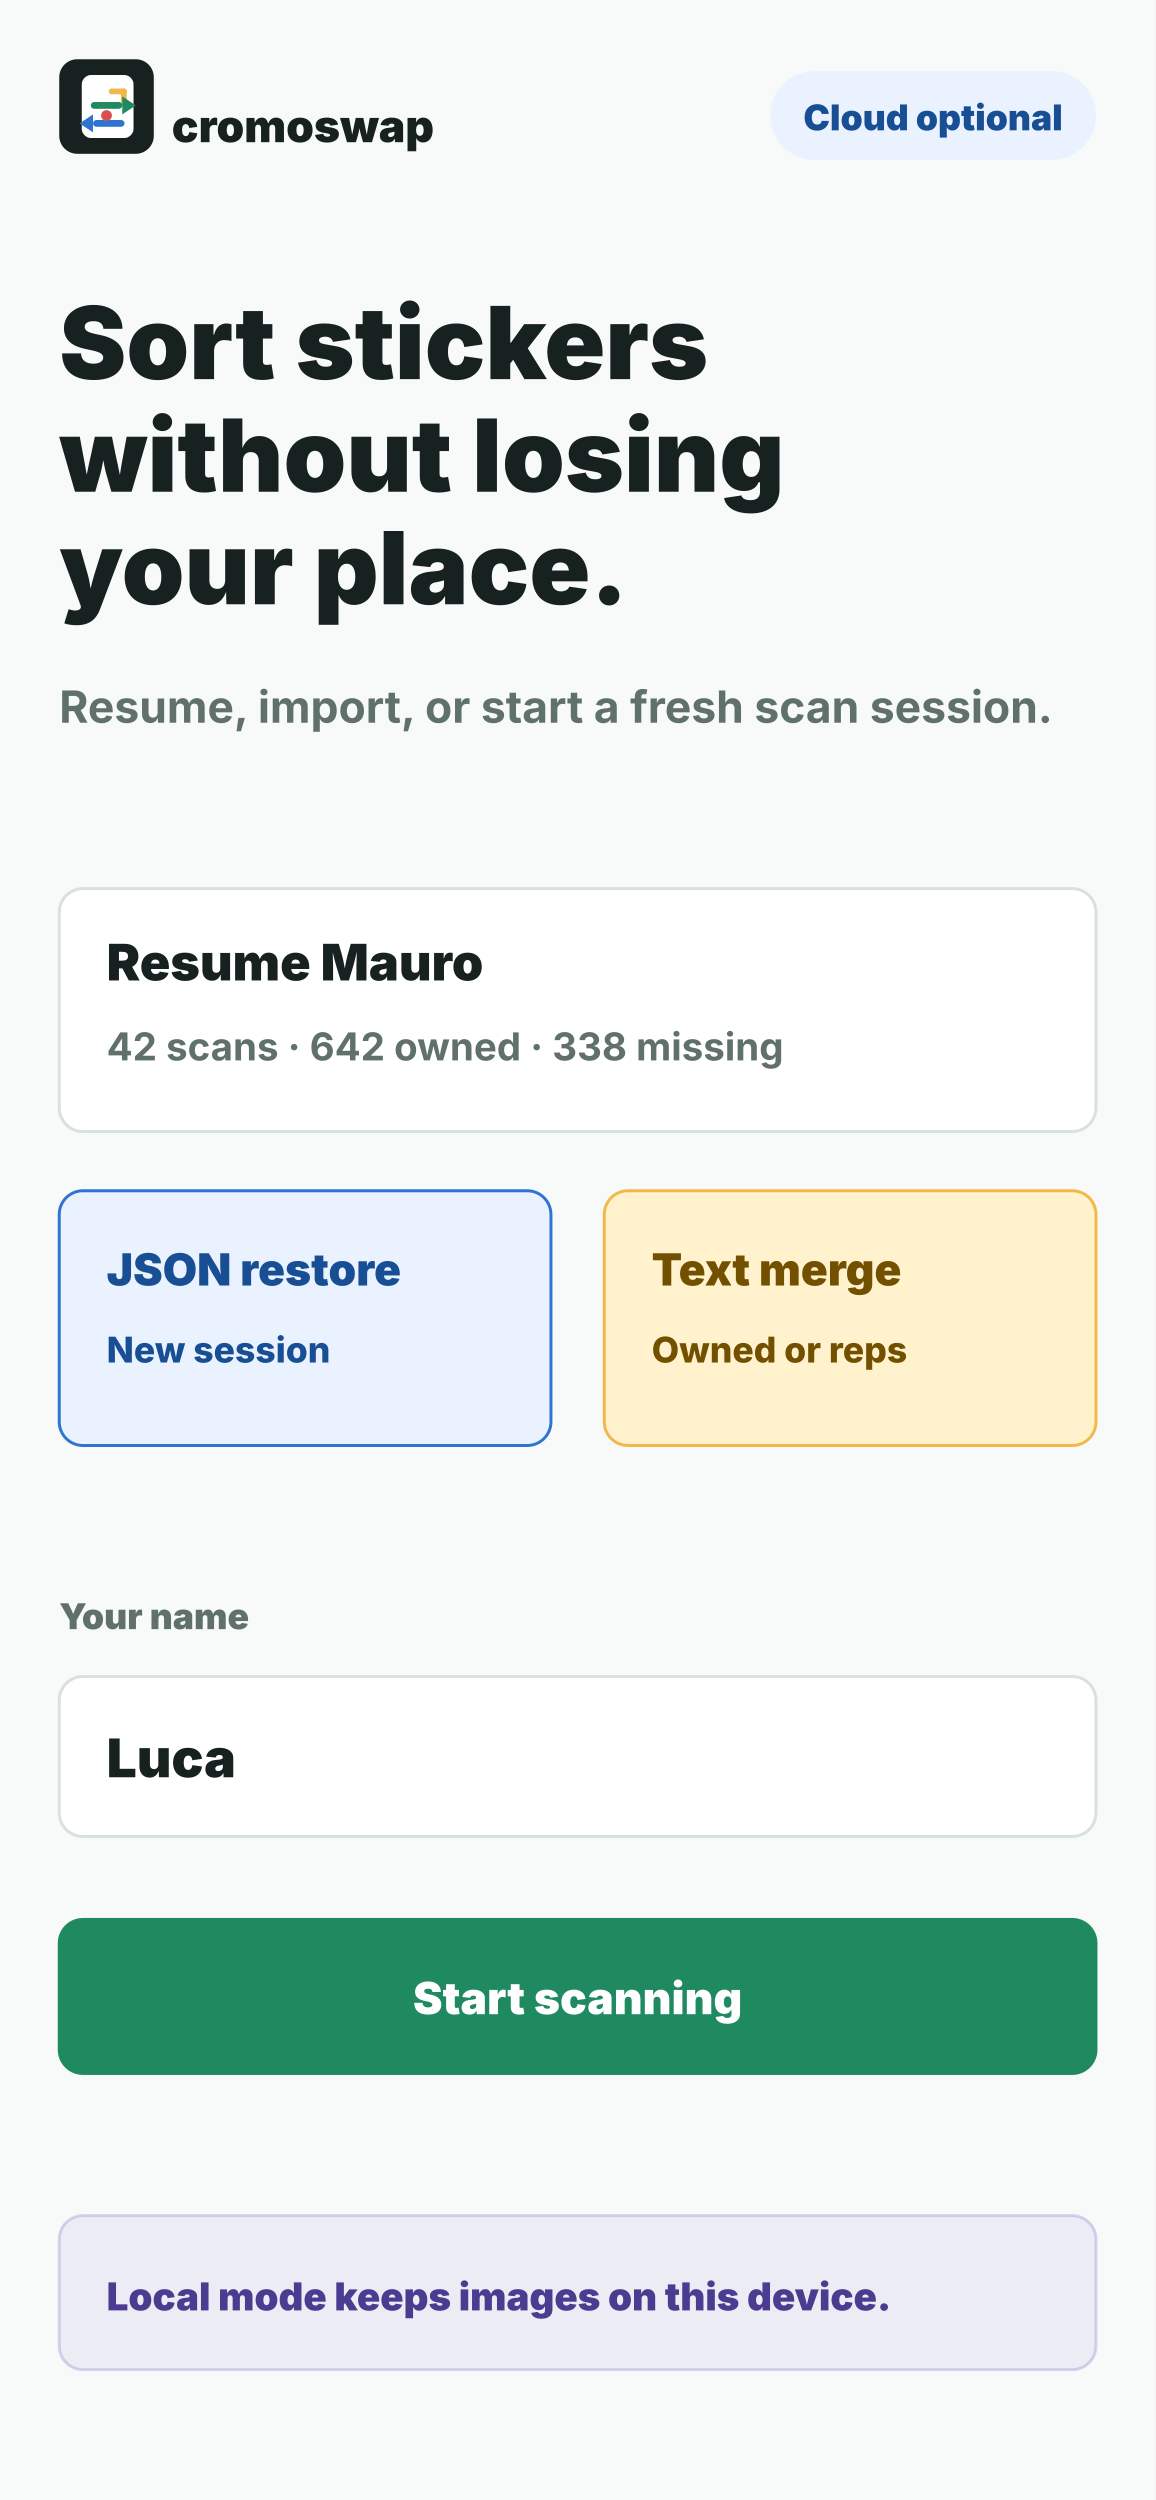
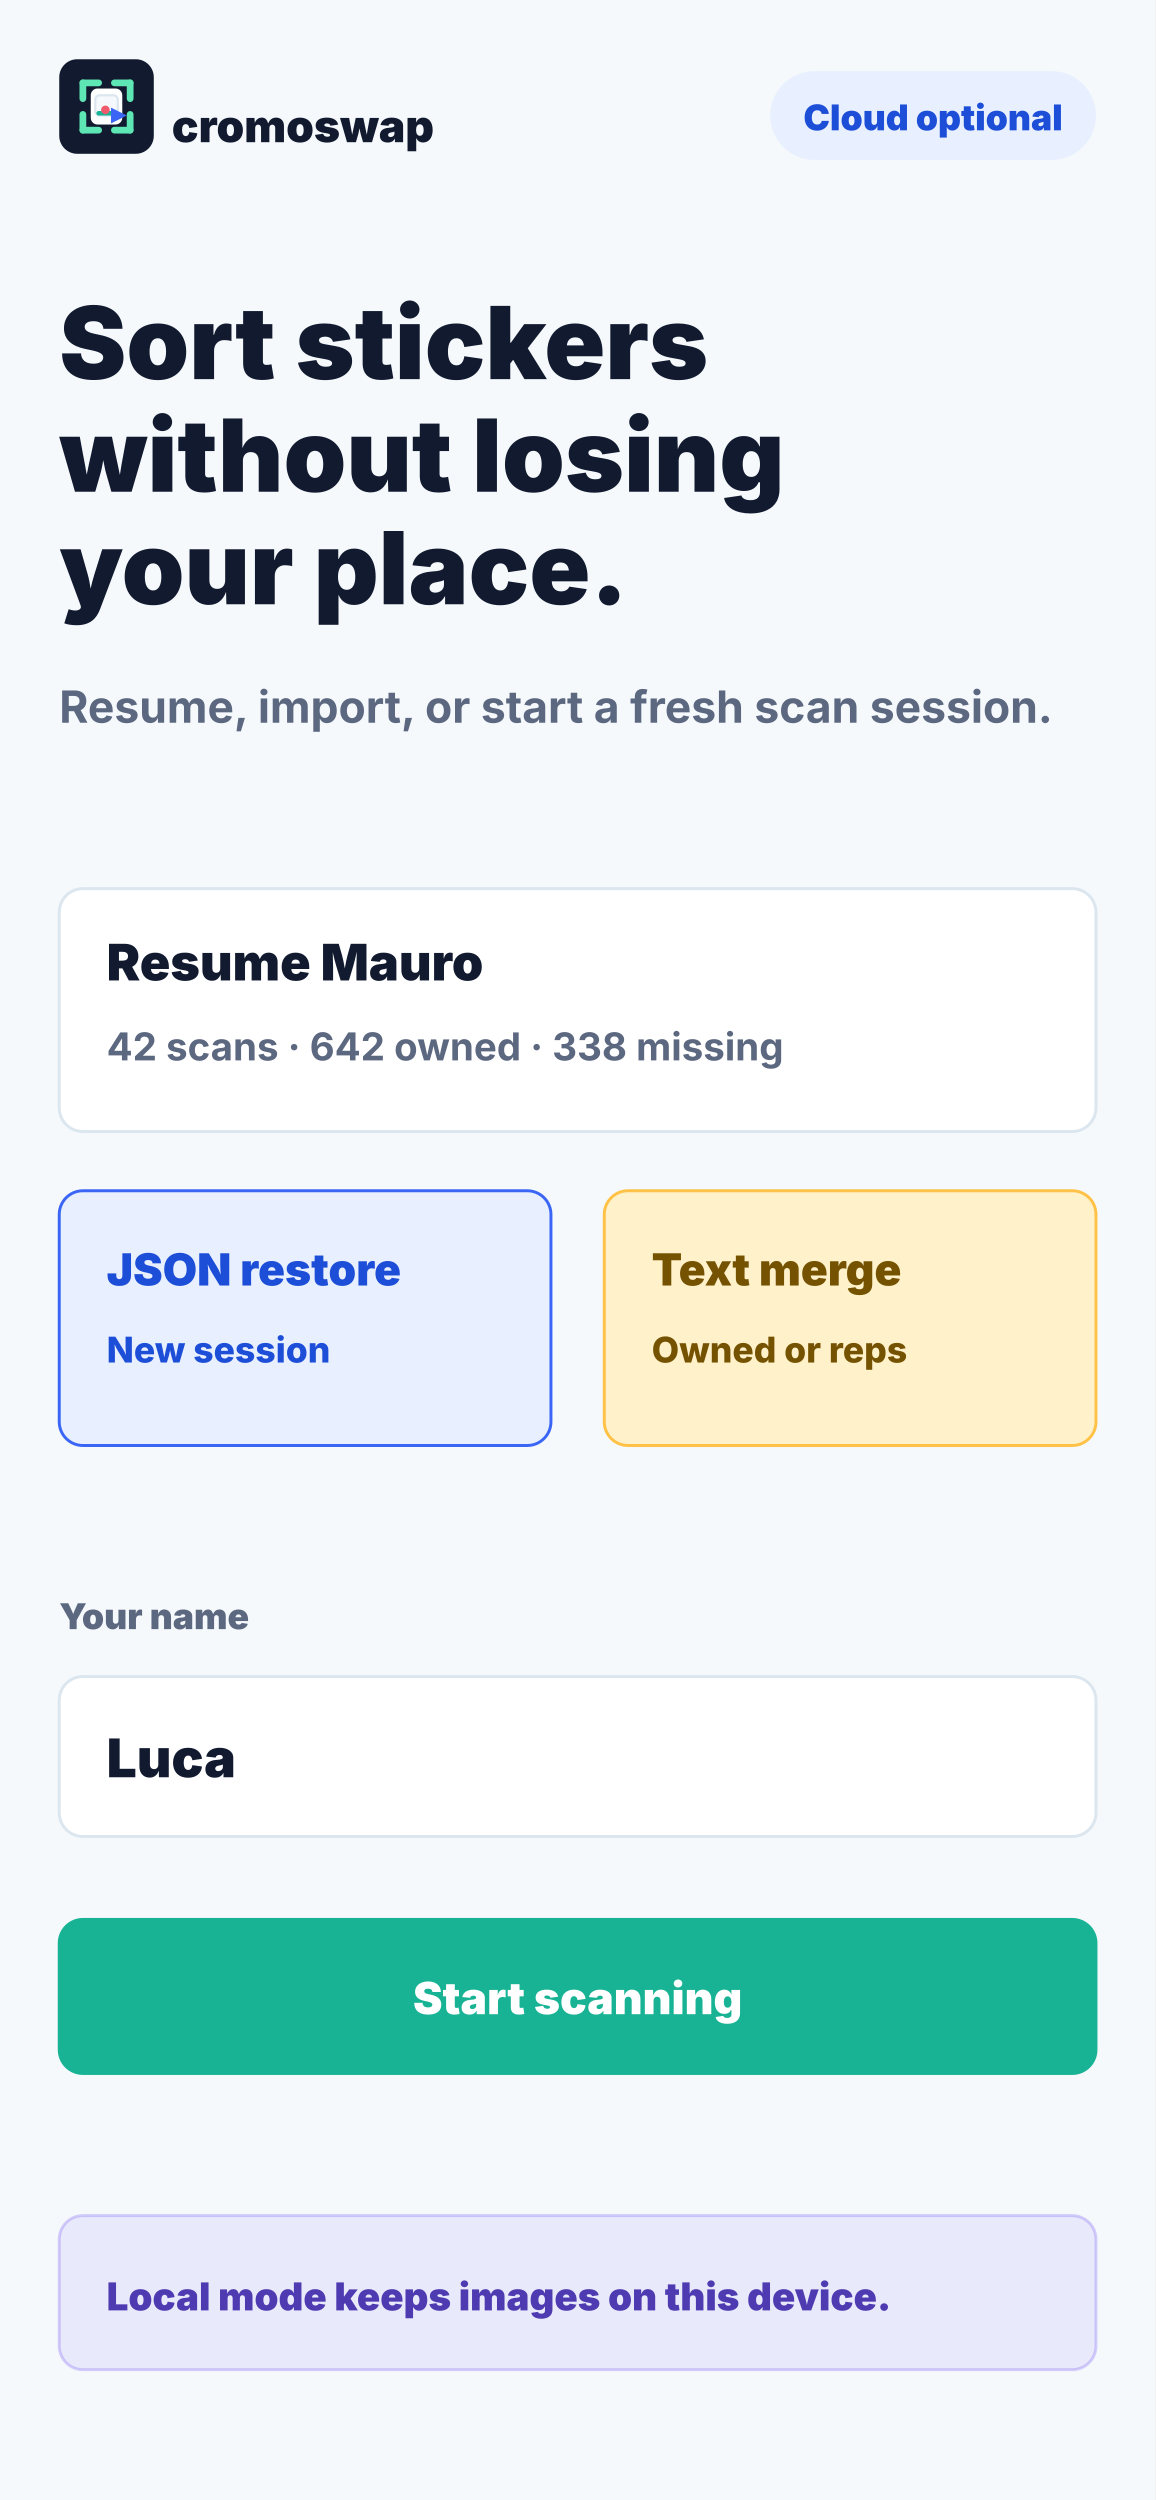
<svg xmlns="http://www.w3.org/2000/svg" width="1170" height="2532" viewBox="0 0 390 844">
-   <rect x="0" y="0" width="390" height="844" rx="0" fill="#f7faf8" stroke="none" />
+   <rect x="0" y="0" width="390" height="844" rx="0" fill="#f5f9fc" stroke="none" />
  <g transform="translate(20 20) scale(0.76)">
-     <rect x="0" y="0" width="42" height="42" rx="8" fill="#17211f" stroke="none" />
-     <path d="M14 7h15c2 0 4 2 4 4v20c0 2-2 4-4 4H14c-2 0-4-2-4-4V11c0-2 2-4 4-4Z" fill="#ffffff" />
-     <rect x="22" y="13" width="8" height="2.6" rx="1.3" fill="#f2b84b" />
-     <rect x="27.4" y="13" width="2.6" height="8" rx="1.3" fill="#f2b84b" />
-     <rect x="14" y="19" width="14" height="3" rx="1.5" fill="#1f8a5f" />
-     <path d="M28 16.5 34 20.5 28 24.5Z" fill="#1f8a5f" />
-     <rect x="15" y="27" width="14" height="3" rx="1.5" fill="#2f74d0" />
-     <path d="M15 24.5 9 28.5 15 32.5Z" fill="#2f74d0" />
-     <circle cx="21" cy="25" r="2.4" fill="#d94f4f" />
+     <rect x="0" y="0" width="42" height="42" rx="8" fill="#121a2f" stroke="none" />
+     <rect x="9" y="9" width="10" height="3" rx="1.5" fill="#5ee6b5" stroke="none" />
+     <rect x="9" y="9" width="3" height="10" rx="1.5" fill="#5ee6b5" stroke="none" />
+     <rect x="23" y="9" width="10" height="3" rx="1.5" fill="#5ee6b5" stroke="none" />
+     <rect x="30" y="9" width="3" height="10" rx="1.5" fill="#5ee6b5" stroke="none" />
+     <rect x="9" y="30" width="10" height="3" rx="1.5" fill="#5ee6b5" stroke="none" />
+     <rect x="9" y="23" width="3" height="10" rx="1.5" fill="#5ee6b5" stroke="none" />
+     <rect x="23" y="30" width="10" height="3" rx="1.5" fill="#5ee6b5" stroke="none" />
+     <rect x="30" y="23" width="3" height="10" rx="1.5" fill="#5ee6b5" stroke="none" />
+     <rect x="14" y="13" width="14" height="16" rx="3" fill="#ffffff" stroke="none" />
+     <rect x="16" y="16" width="10" height="9" rx="2" fill="#f5f9fc" stroke="#dce6ef" stroke-width="1" />
+     <path d="M17.5 24h6" stroke="#18b394" stroke-width="2" stroke-linecap="round" />
+     <path d="M23 21.5 30 25 23 28.5Z" fill="#3b66f5" />
+     <circle cx="20.5" cy="22.5" r="1.9" fill="#ef5a6d" />
  </g>
-   <text x="58" y="48" fill="#17211f" font-family="Inter, ui-sans-serif, system-ui, -apple-system, BlinkMacSystemFont, Segoe UI, sans-serif" font-size="15" font-weight="900" letter-spacing="0">cromoswap</text>
-   <rect x="260" y="24" width="110" height="30" rx="15" fill="#eaf2ff" stroke="none" />
-   <text x="315" y="44" fill="#184f94" font-family="Inter, ui-sans-serif, system-ui, -apple-system, BlinkMacSystemFont, Segoe UI, sans-serif" font-size="12" font-weight="850" letter-spacing="0" text-anchor="middle">Cloud optional</text>
-   <text x="20" y="128" fill="#17211f" font-family="Inter, ui-sans-serif, system-ui, -apple-system, BlinkMacSystemFont, Segoe UI, sans-serif" font-size="34" font-weight="900" letter-spacing="0">Sort stickers</text>
-   <text x="20" y="166" fill="#17211f" font-family="Inter, ui-sans-serif, system-ui, -apple-system, BlinkMacSystemFont, Segoe UI, sans-serif" font-size="34" font-weight="900" letter-spacing="0">without losing</text>
-   <text x="20" y="204" fill="#17211f" font-family="Inter, ui-sans-serif, system-ui, -apple-system, BlinkMacSystemFont, Segoe UI, sans-serif" font-size="34" font-weight="900" letter-spacing="0">your place.</text>
-   <text x="20" y="244" fill="#60706b" font-family="Inter, ui-sans-serif, system-ui, -apple-system, BlinkMacSystemFont, Segoe UI, sans-serif" font-size="15" font-weight="650" letter-spacing="0">Resume, import, or start a fresh scan session.</text>
-   <rect x="20" y="300" width="350" height="82" rx="8" fill="#ffffff" stroke="#d8e1dd" />
-   <text x="36" y="331" fill="#17211f" font-family="Inter, ui-sans-serif, system-ui, -apple-system, BlinkMacSystemFont, Segoe UI, sans-serif" font-size="17" font-weight="900" letter-spacing="0">Resume Mauro</text>
-   <text x="36" y="358" fill="#60706b" font-family="Inter, ui-sans-serif, system-ui, -apple-system, BlinkMacSystemFont, Segoe UI, sans-serif" font-size="13" font-weight="750" letter-spacing="0">42 scans · 642 owned · 338 missing</text>
-   <rect x="20" y="402" width="166" height="86" rx="8" fill="#eaf2ff" stroke="#2f74d0" />
-   <text x="36" y="434" fill="#184f94" font-family="Inter, ui-sans-serif, system-ui, -apple-system, BlinkMacSystemFont, Segoe UI, sans-serif" font-size="15" font-weight="900" letter-spacing="0">JSON restore</text>
-   <text x="36" y="460" fill="#184f94" font-family="Inter, ui-sans-serif, system-ui, -apple-system, BlinkMacSystemFont, Segoe UI, sans-serif" font-size="12" font-weight="800" letter-spacing="0">New session</text>
-   <rect x="204" y="402" width="166" height="86" rx="8" fill="#fff2cc" stroke="#f2b84b" />
-   <text x="220" y="434" fill="#735000" font-family="Inter, ui-sans-serif, system-ui, -apple-system, BlinkMacSystemFont, Segoe UI, sans-serif" font-size="15" font-weight="900" letter-spacing="0">Text merge</text>
-   <text x="220" y="460" fill="#735000" font-family="Inter, ui-sans-serif, system-ui, -apple-system, BlinkMacSystemFont, Segoe UI, sans-serif" font-size="12" font-weight="800" letter-spacing="0">Owned or reps</text>
-   <text x="20" y="550" fill="#60706b" font-family="Inter, ui-sans-serif, system-ui, -apple-system, BlinkMacSystemFont, Segoe UI, sans-serif" font-size="12" font-weight="850" letter-spacing="0">Your name</text>
-   <rect x="20" y="566" width="350" height="54" rx="8" fill="#ffffff" stroke="#d8e1dd" />
-   <text x="36" y="600" fill="#17211f" font-family="Inter, ui-sans-serif, system-ui, -apple-system, BlinkMacSystemFont, Segoe UI, sans-serif" font-size="18" font-weight="850" letter-spacing="0">Luca</text>
-   <rect x="20" y="648" width="350" height="52" rx="8" fill="#1f8a5f" stroke="#1f8a5f" />
+   <text x="58" y="48" fill="#121a2f" font-family="Inter, ui-sans-serif, system-ui, -apple-system, BlinkMacSystemFont, Segoe UI, sans-serif" font-size="15" font-weight="900" letter-spacing="0">cromoswap</text>
+   <rect x="260" y="24" width="110" height="30" rx="15" fill="#e8f0ff" stroke="none" />
+   <text x="315" y="44" fill="#1d4ed8" font-family="Inter, ui-sans-serif, system-ui, -apple-system, BlinkMacSystemFont, Segoe UI, sans-serif" font-size="12" font-weight="850" letter-spacing="0" text-anchor="middle">Cloud optional</text>
+   <text x="20" y="128" fill="#121a2f" font-family="Inter, ui-sans-serif, system-ui, -apple-system, BlinkMacSystemFont, Segoe UI, sans-serif" font-size="34" font-weight="900" letter-spacing="0">Sort stickers</text>
+   <text x="20" y="166" fill="#121a2f" font-family="Inter, ui-sans-serif, system-ui, -apple-system, BlinkMacSystemFont, Segoe UI, sans-serif" font-size="34" font-weight="900" letter-spacing="0">without losing</text>
+   <text x="20" y="204" fill="#121a2f" font-family="Inter, ui-sans-serif, system-ui, -apple-system, BlinkMacSystemFont, Segoe UI, sans-serif" font-size="34" font-weight="900" letter-spacing="0">your place.</text>
+   <text x="20" y="244" fill="#5c6780" font-family="Inter, ui-sans-serif, system-ui, -apple-system, BlinkMacSystemFont, Segoe UI, sans-serif" font-size="15" font-weight="650" letter-spacing="0">Resume, import, or start a fresh scan session.</text>
+   <rect x="20" y="300" width="350" height="82" rx="8" fill="#ffffff" stroke="#dce6ef" />
+   <text x="36" y="331" fill="#121a2f" font-family="Inter, ui-sans-serif, system-ui, -apple-system, BlinkMacSystemFont, Segoe UI, sans-serif" font-size="17" font-weight="900" letter-spacing="0">Resume Mauro</text>
+   <text x="36" y="358" fill="#5c6780" font-family="Inter, ui-sans-serif, system-ui, -apple-system, BlinkMacSystemFont, Segoe UI, sans-serif" font-size="13" font-weight="750" letter-spacing="0">42 scans · 642 owned · 338 missing</text>
+   <rect x="20" y="402" width="166" height="86" rx="8" fill="#e8f0ff" stroke="#3b66f5" />
+   <text x="36" y="434" fill="#1d4ed8" font-family="Inter, ui-sans-serif, system-ui, -apple-system, BlinkMacSystemFont, Segoe UI, sans-serif" font-size="15" font-weight="900" letter-spacing="0">JSON restore</text>
+   <text x="36" y="460" fill="#1d4ed8" font-family="Inter, ui-sans-serif, system-ui, -apple-system, BlinkMacSystemFont, Segoe UI, sans-serif" font-size="12" font-weight="800" letter-spacing="0">New session</text>
+   <rect x="204" y="402" width="166" height="86" rx="8" fill="#fff1ca" stroke="#ffc247" />
+   <text x="220" y="434" fill="#755200" font-family="Inter, ui-sans-serif, system-ui, -apple-system, BlinkMacSystemFont, Segoe UI, sans-serif" font-size="15" font-weight="900" letter-spacing="0">Text merge</text>
+   <text x="220" y="460" fill="#755200" font-family="Inter, ui-sans-serif, system-ui, -apple-system, BlinkMacSystemFont, Segoe UI, sans-serif" font-size="12" font-weight="800" letter-spacing="0">Owned or reps</text>
+   <text x="20" y="550" fill="#5c6780" font-family="Inter, ui-sans-serif, system-ui, -apple-system, BlinkMacSystemFont, Segoe UI, sans-serif" font-size="12" font-weight="850" letter-spacing="0">Your name</text>
+   <rect x="20" y="566" width="350" height="54" rx="8" fill="#ffffff" stroke="#dce6ef" />
+   <text x="36" y="600" fill="#121a2f" font-family="Inter, ui-sans-serif, system-ui, -apple-system, BlinkMacSystemFont, Segoe UI, sans-serif" font-size="18" font-weight="850" letter-spacing="0">Luca</text>
+   <rect x="20" y="648" width="350" height="52" rx="8" fill="#18b394" stroke="#18b394" />
  <text x="195" y="680" fill="#ffffff" font-family="Inter, ui-sans-serif, system-ui, -apple-system, BlinkMacSystemFont, Segoe UI, sans-serif" font-size="15" font-weight="850" letter-spacing="0" text-anchor="middle">Start scanning</text>
-   <rect x="20" y="748" width="350" height="52" rx="8" fill="rgba(109,87,199,0.08)" stroke="rgba(109,87,199,0.24)" />
-   <text x="36" y="780" fill="#4b3b91" font-family="Inter, ui-sans-serif, system-ui, -apple-system, BlinkMacSystemFont, Segoe UI, sans-serif" font-size="13" font-weight="850" letter-spacing="0">Local mode keeps images on this device.</text>
+   <rect x="20" y="748" width="350" height="52" rx="8" fill="rgba(118,87,242,0.1)" stroke="rgba(118,87,242,0.28)" />
+   <text x="36" y="780" fill="#4f3bb1" font-family="Inter, ui-sans-serif, system-ui, -apple-system, BlinkMacSystemFont, Segoe UI, sans-serif" font-size="13" font-weight="850" letter-spacing="0">Local mode keeps images on this device.</text>
</svg>
